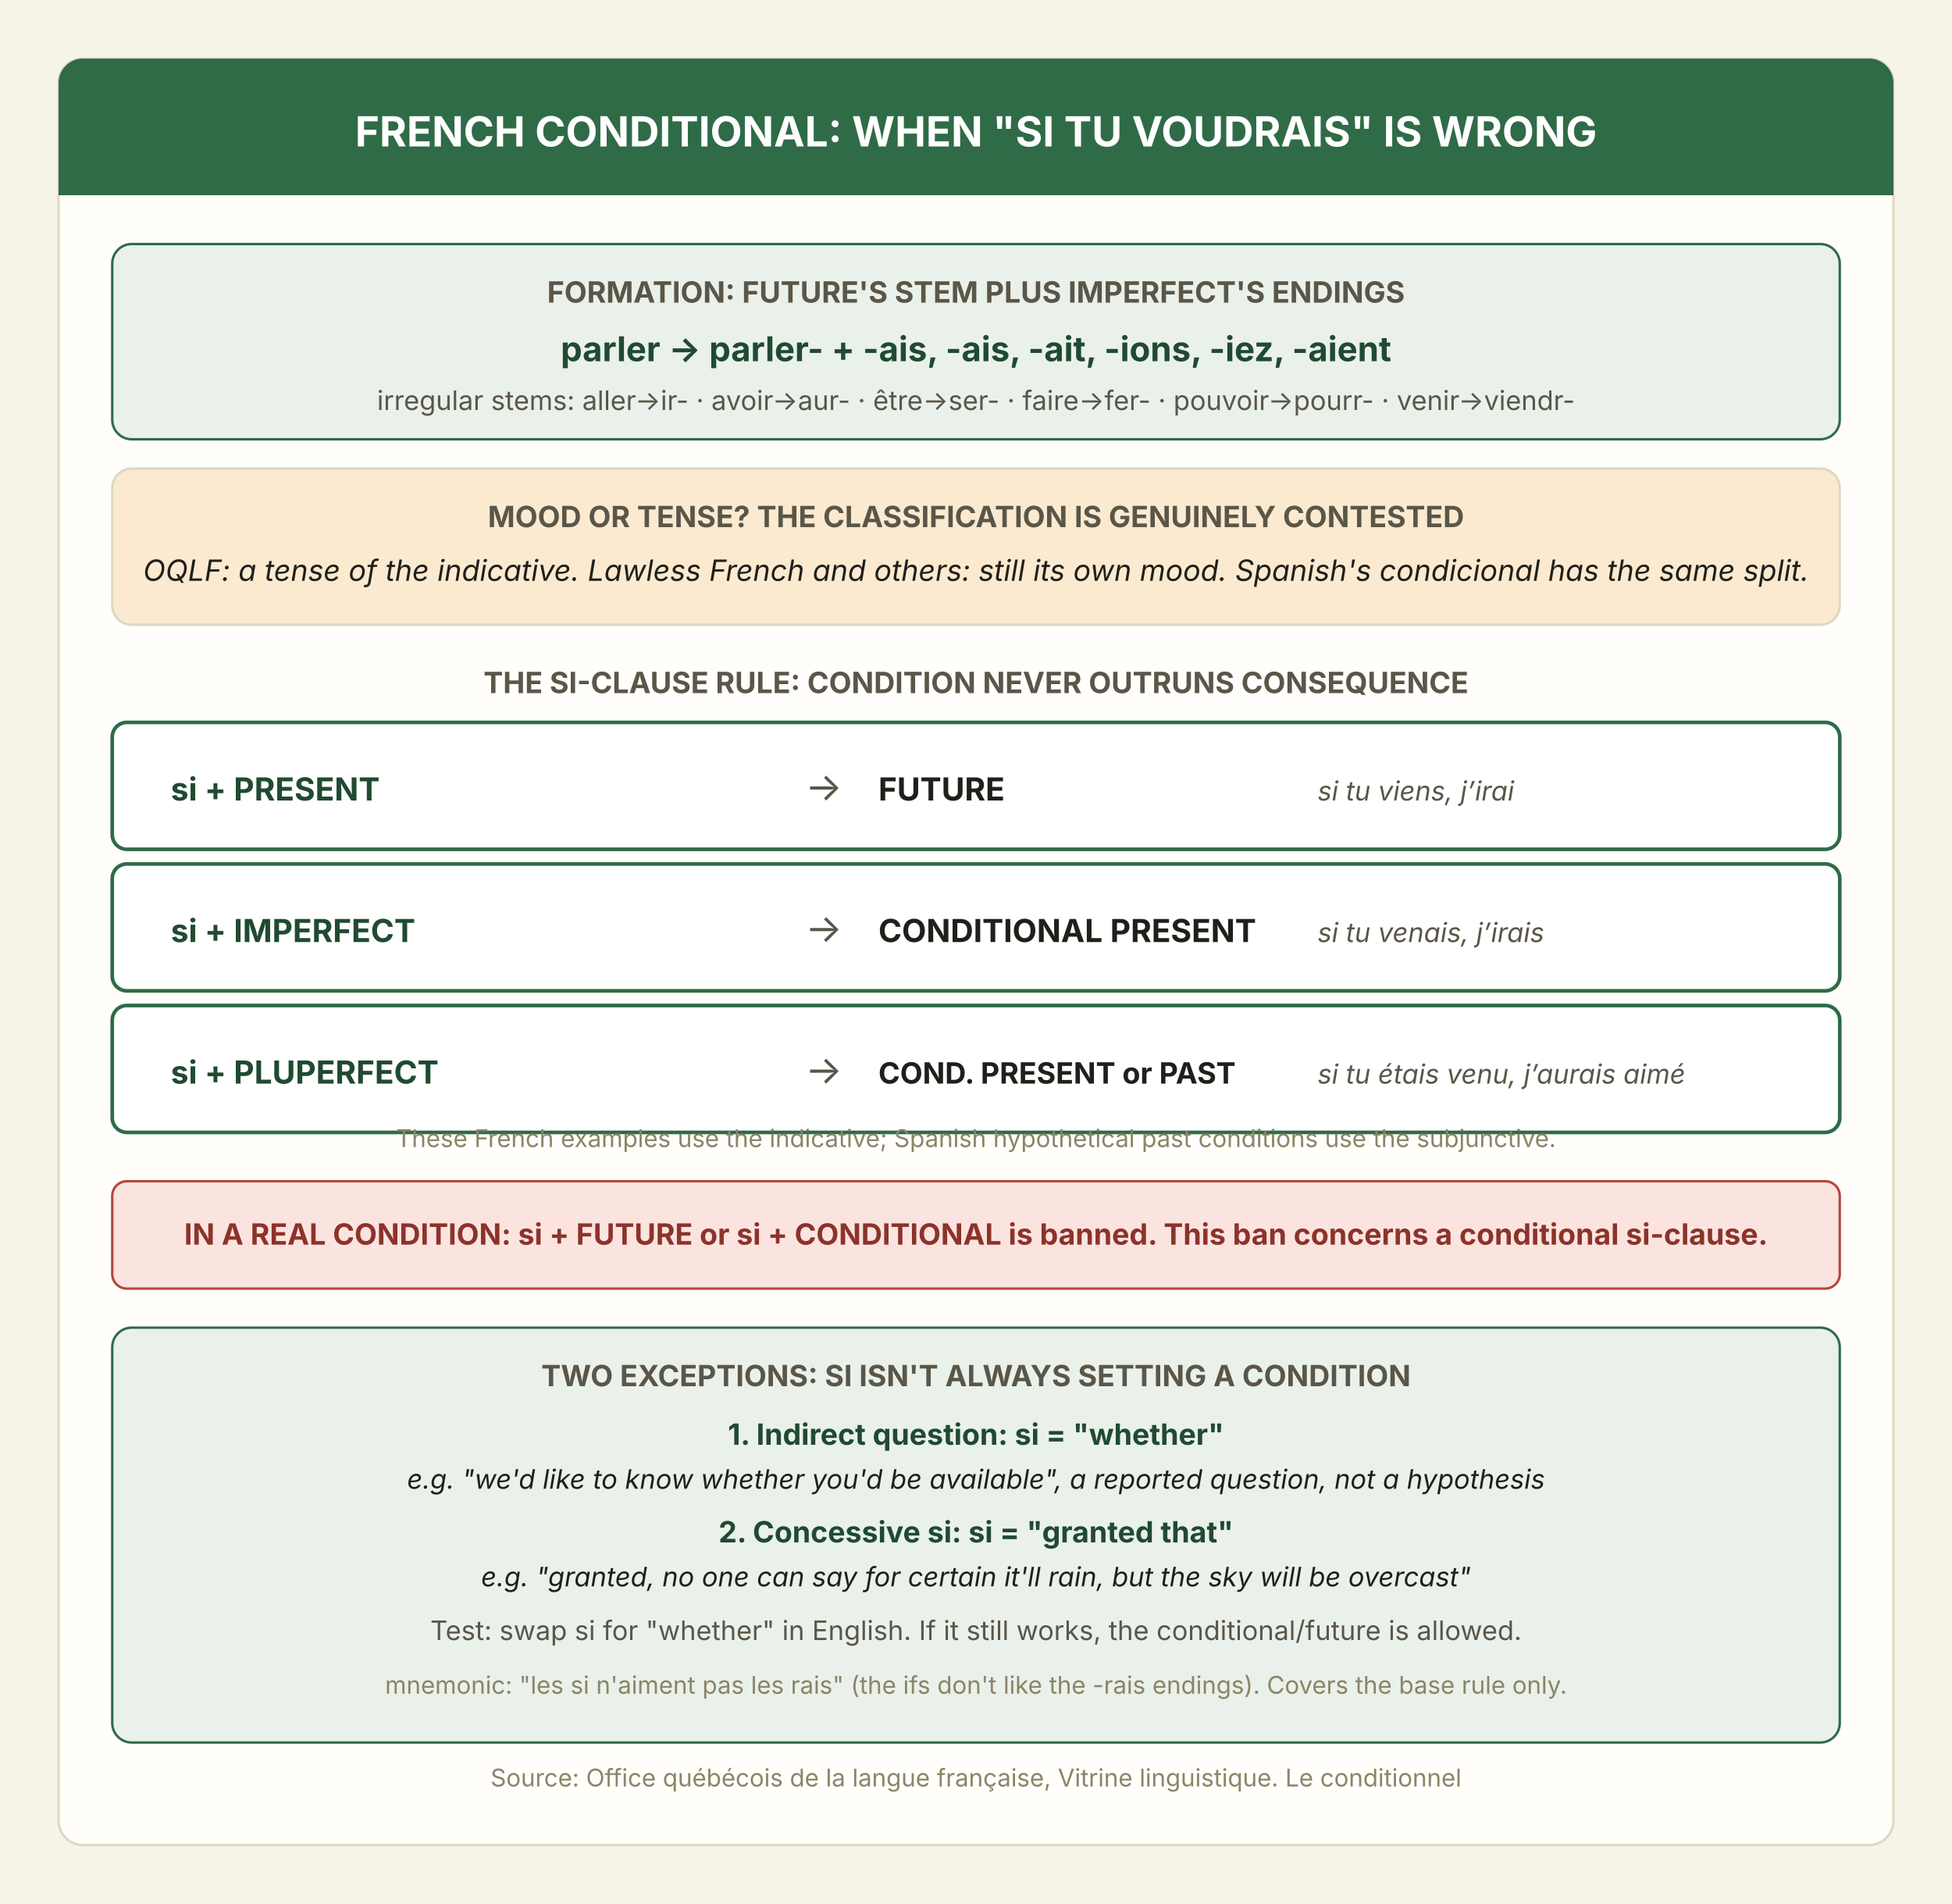
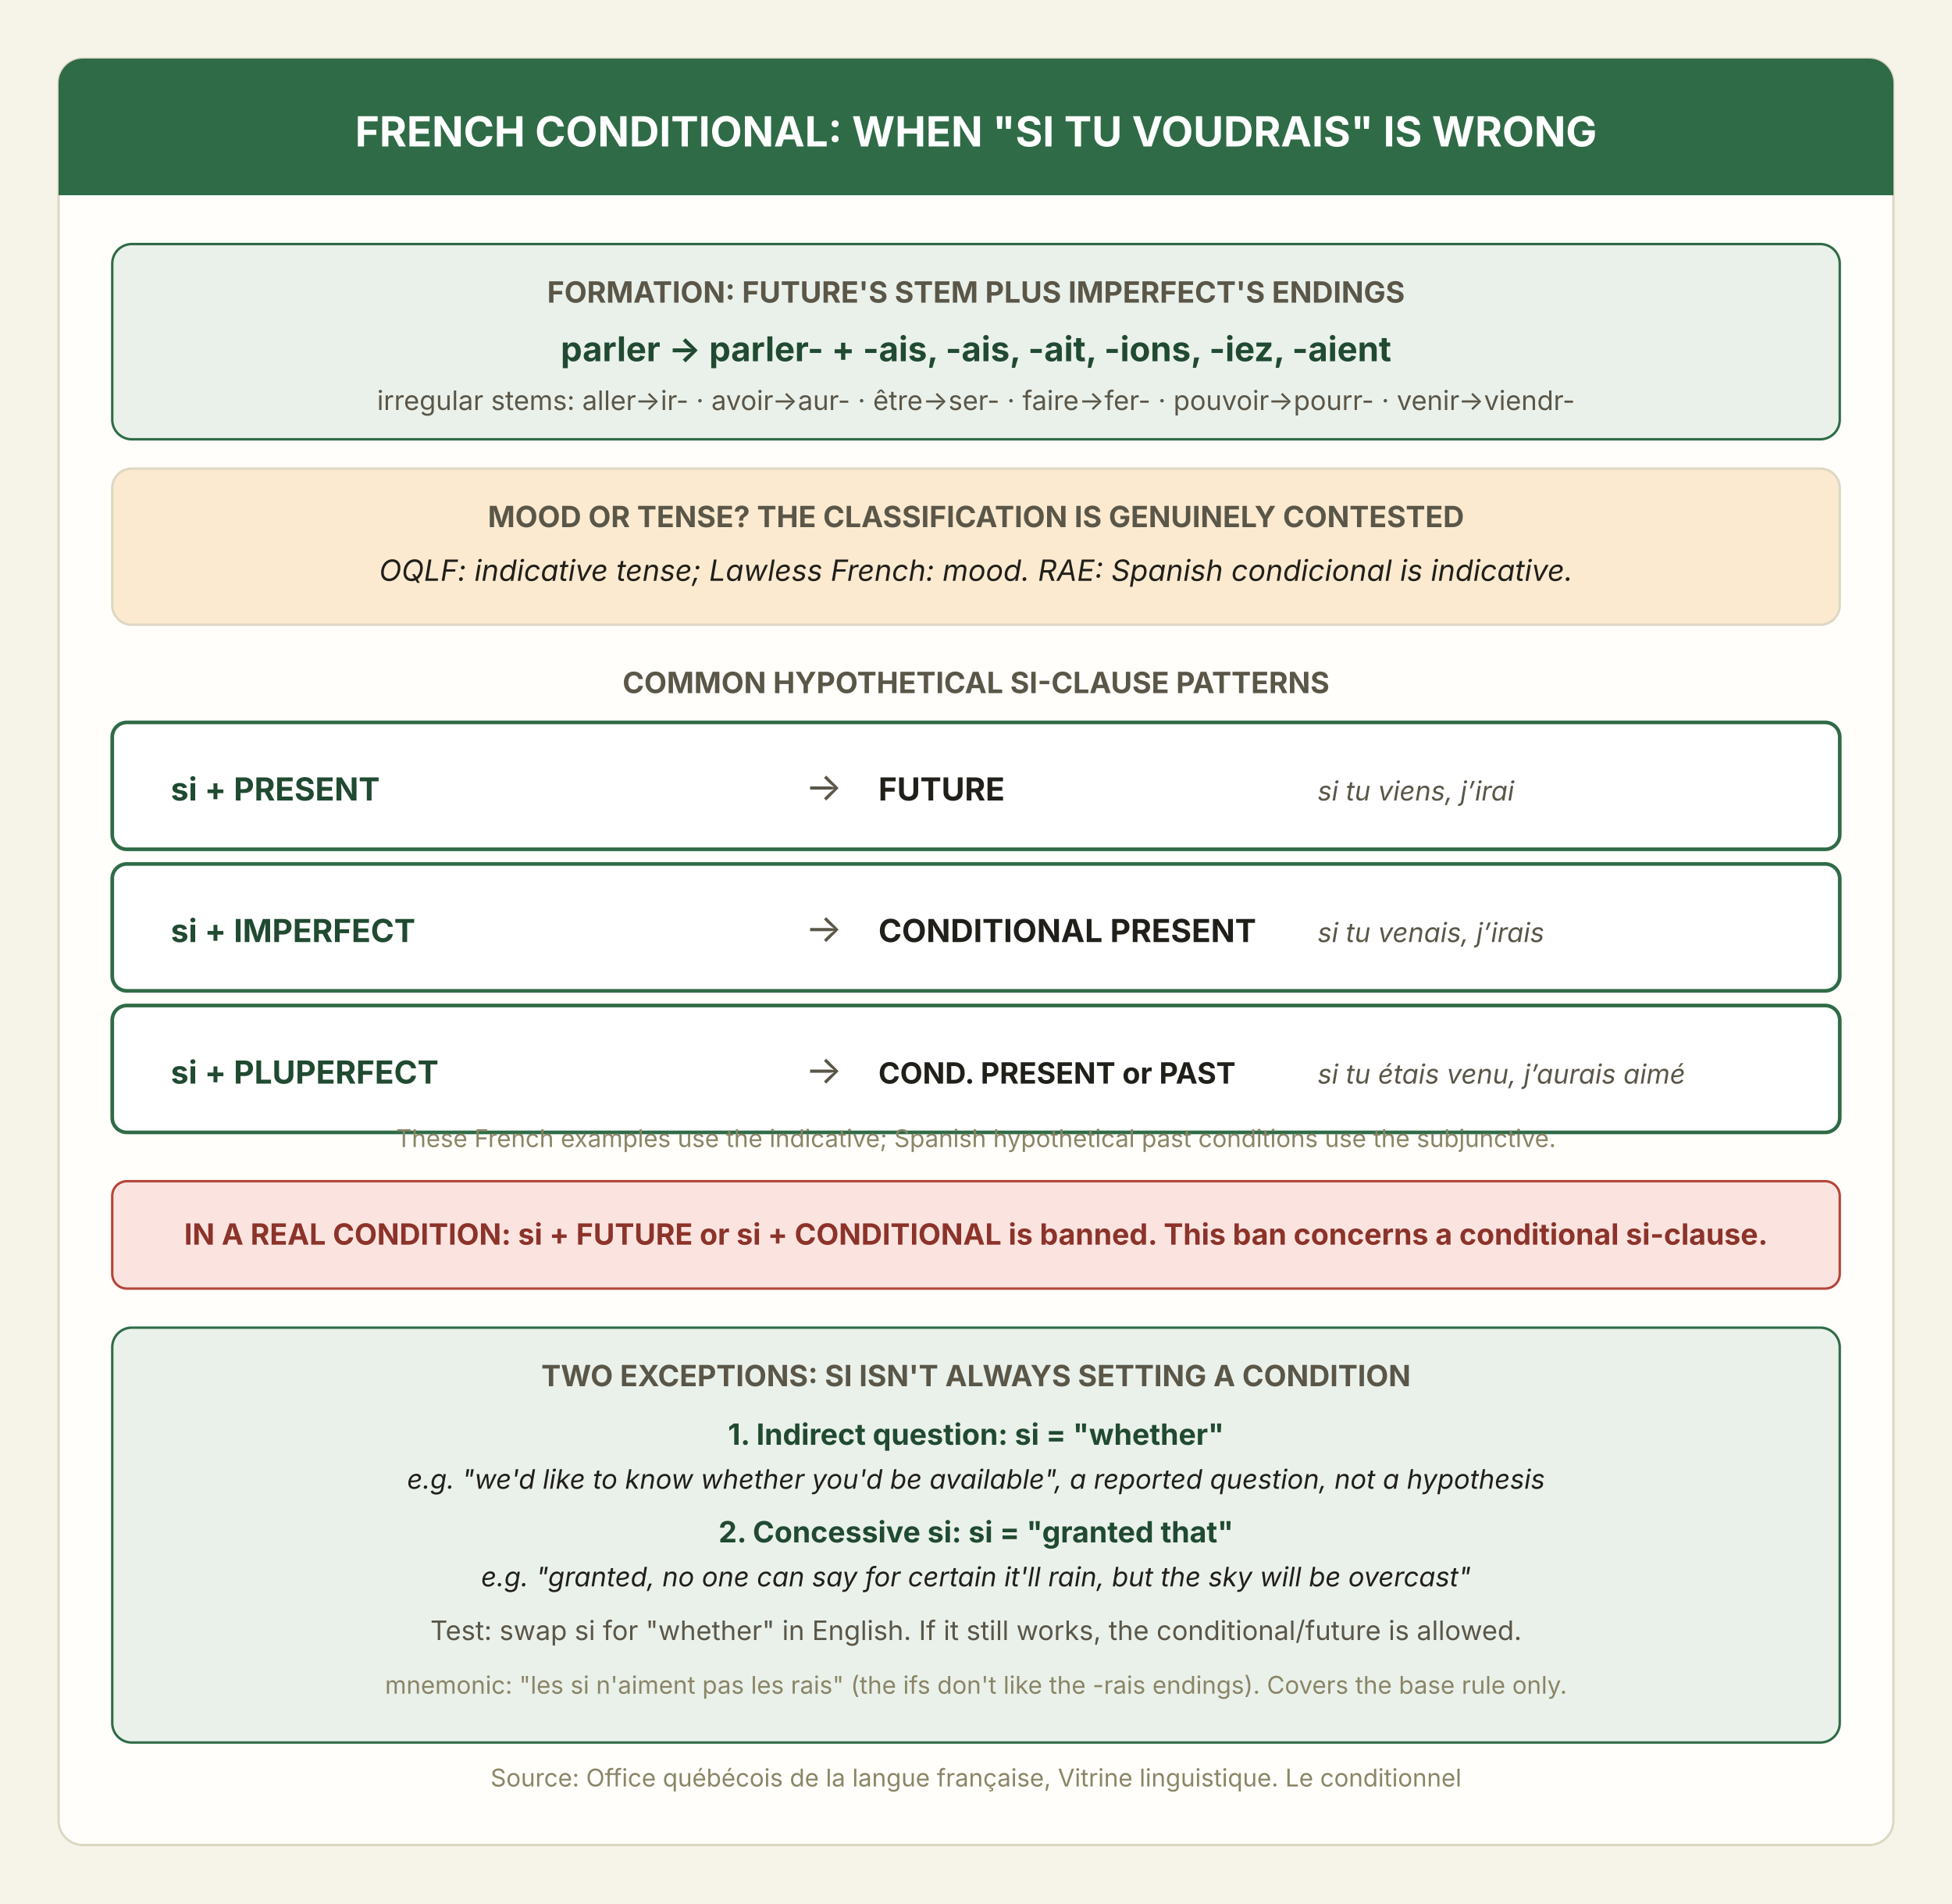
<svg xmlns="http://www.w3.org/2000/svg" viewBox="0 0 800 780" font-family="system-ui, -apple-system, sans-serif">
  <rect width="800" height="780" fill="#f6f4e9" />
  <rect x="24" y="24" width="752" height="732" rx="10" fill="#fffefa" stroke="#ddd8c4" />
  <rect x="24" y="24" width="752" height="56" rx="10" fill="#2f6b47" />
  <rect x="24" y="60" width="752" height="20" fill="#2f6b47" />
  <text x="400" y="60" text-anchor="middle" fill="#ffffff" font-size="17" font-weight="700">FRENCH CONDITIONAL: WHEN "SI TU VOUDRAIS" IS WRONG</text>
  <rect x="46" y="100" width="708" height="80" rx="8" fill="#eaf1ea" stroke="#2f6b47" />
  <text x="400" y="124" text-anchor="middle" fill="#5a5648" font-size="12" font-weight="700">FORMATION: FUTURE'S STEM PLUS IMPERFECT'S ENDINGS</text>
  <text x="400" y="148" text-anchor="middle" fill="#204a31" font-size="14" font-weight="700">parler → parler- + -ais, -ais, -ait, -ions, -iez, -aient</text>
  <text x="400" y="168" text-anchor="middle" fill="#5a5648" font-size="11">irregular stems: aller→ir- · avoir→aur- · être→ser- · faire→fer- · pouvoir→pourr- · venir→viendr-</text>
  <rect x="46" y="192" width="708" height="64" rx="8" fill="#fbead0" stroke="#ddd8c4" />
  <text x="400" y="216" text-anchor="middle" fill="#5a5648" font-size="12" font-weight="700">MOOD OR TENSE? THE CLASSIFICATION IS GENUINELY CONTESTED</text>
-   <text x="400" y="238" text-anchor="middle" fill="#201f1a" font-size="12" font-style="italic">OQLF: a tense of the indicative. Lawless French and others: still its own mood. Spanish's condicional has the same split.</text>
-   <text x="400" y="284" text-anchor="middle" fill="#5a5648" font-size="12" font-weight="700">THE SI-CLAUSE RULE: CONDITION NEVER OUTRUNS CONSEQUENCE</text>
+   <text x="400" y="238" text-anchor="middle" fill="#201f1a" font-size="12" font-style="italic">OQLF: indicative tense; Lawless French: mood. RAE: Spanish condicional is indicative.</text>
+   <text x="400" y="284" text-anchor="middle" fill="#5a5648" font-size="12" font-weight="700">COMMON HYPOTHETICAL SI-CLAUSE PATTERNS</text>
  <rect x="46" y="296" width="708" height="52" rx="6" fill="#ffffff" stroke="#2f6b47" stroke-width="1.5" />
  <text x="70" y="328" fill="#204a31" font-size="13" font-weight="700">si + PRESENT</text>
  <text x="330" y="328" fill="#5a5648" font-size="16">→</text>
  <text x="360" y="328" fill="#201f1a" font-size="13" font-weight="700">FUTURE</text>
  <text x="540" y="328" fill="#5a5648" font-size="11" font-style="italic">si tu viens, j’irai</text>
  <rect x="46" y="354" width="708" height="52" rx="6" fill="#ffffff" stroke="#2f6b47" stroke-width="1.5" />
  <text x="70" y="386" fill="#204a31" font-size="13" font-weight="700">si + IMPERFECT</text>
  <text x="330" y="386" fill="#5a5648" font-size="16">→</text>
  <text x="360" y="386" fill="#201f1a" font-size="13" font-weight="700">CONDITIONAL PRESENT</text>
  <text x="540" y="386" fill="#5a5648" font-size="11" font-style="italic">si tu venais, j’irais</text>
  <rect x="46" y="412" width="708" height="52" rx="6" fill="#ffffff" stroke="#2f6b47" stroke-width="1.5" />
  <text x="70" y="444" fill="#204a31" font-size="13" font-weight="700">si + PLUPERFECT</text>
  <text x="330" y="444" fill="#5a5648" font-size="16">→</text>
  <text x="360" y="444" fill="#201f1a" font-size="12" font-weight="700">COND. PRESENT or PAST</text>
  <text x="540" y="444" fill="#5a5648" font-size="11" font-style="italic">si tu étais venu, j’aurais aimé</text>
  <text x="400" y="470" text-anchor="middle" fill="#8a8567" font-size="10">These French examples use the indicative; Spanish hypothetical past conditions use the subjunctive.</text>
  <rect x="46" y="484" width="708" height="44" rx="6" fill="#fbe4e0" stroke="#b5453a" />
  <text x="400" y="510" text-anchor="middle" fill="#8c332a" font-size="12" font-weight="700">IN A REAL CONDITION: si + FUTURE or si + CONDITIONAL is banned. This ban concerns a conditional si-clause.</text>
  <rect x="46" y="544" width="708" height="170" rx="8" fill="#eaf1ea" stroke="#2f6b47" />
  <text x="400" y="568" text-anchor="middle" fill="#5a5648" font-size="12" font-weight="700">TWO EXCEPTIONS: SI ISN'T ALWAYS SETTING A CONDITION</text>
  <text x="400" y="592" text-anchor="middle" fill="#204a31" font-size="12" font-weight="700">1. Indirect question: si = "whether"</text>
  <text x="400" y="610" text-anchor="middle" fill="#201f1a" font-size="11" font-style="italic">e.g. "we'd like to know whether you'd be available", a reported question, not a hypothesis</text>
  <text x="400" y="632" text-anchor="middle" fill="#204a31" font-size="12" font-weight="700">2. Concessive si: si = "granted that"</text>
  <text x="400" y="650" text-anchor="middle" fill="#201f1a" font-size="11" font-style="italic">e.g. "granted, no one can say for certain it'll rain, but the sky will be overcast"</text>
  <text x="400" y="672" text-anchor="middle" fill="#5a5648" font-size="11">Test: swap si for "whether" in English. If it still works, the conditional/future is allowed.</text>
  <text x="400" y="694" text-anchor="middle" fill="#8a8567" font-size="10">mnemonic: "les si n'aiment pas les rais" (the ifs don't like the -rais endings). Covers the base rule only.</text>
  <text x="400" y="732" text-anchor="middle" fill="#8a8567" font-size="10">Source: Office québécois de la langue française, Vitrine linguistique. Le conditionnel</text>
</svg>
